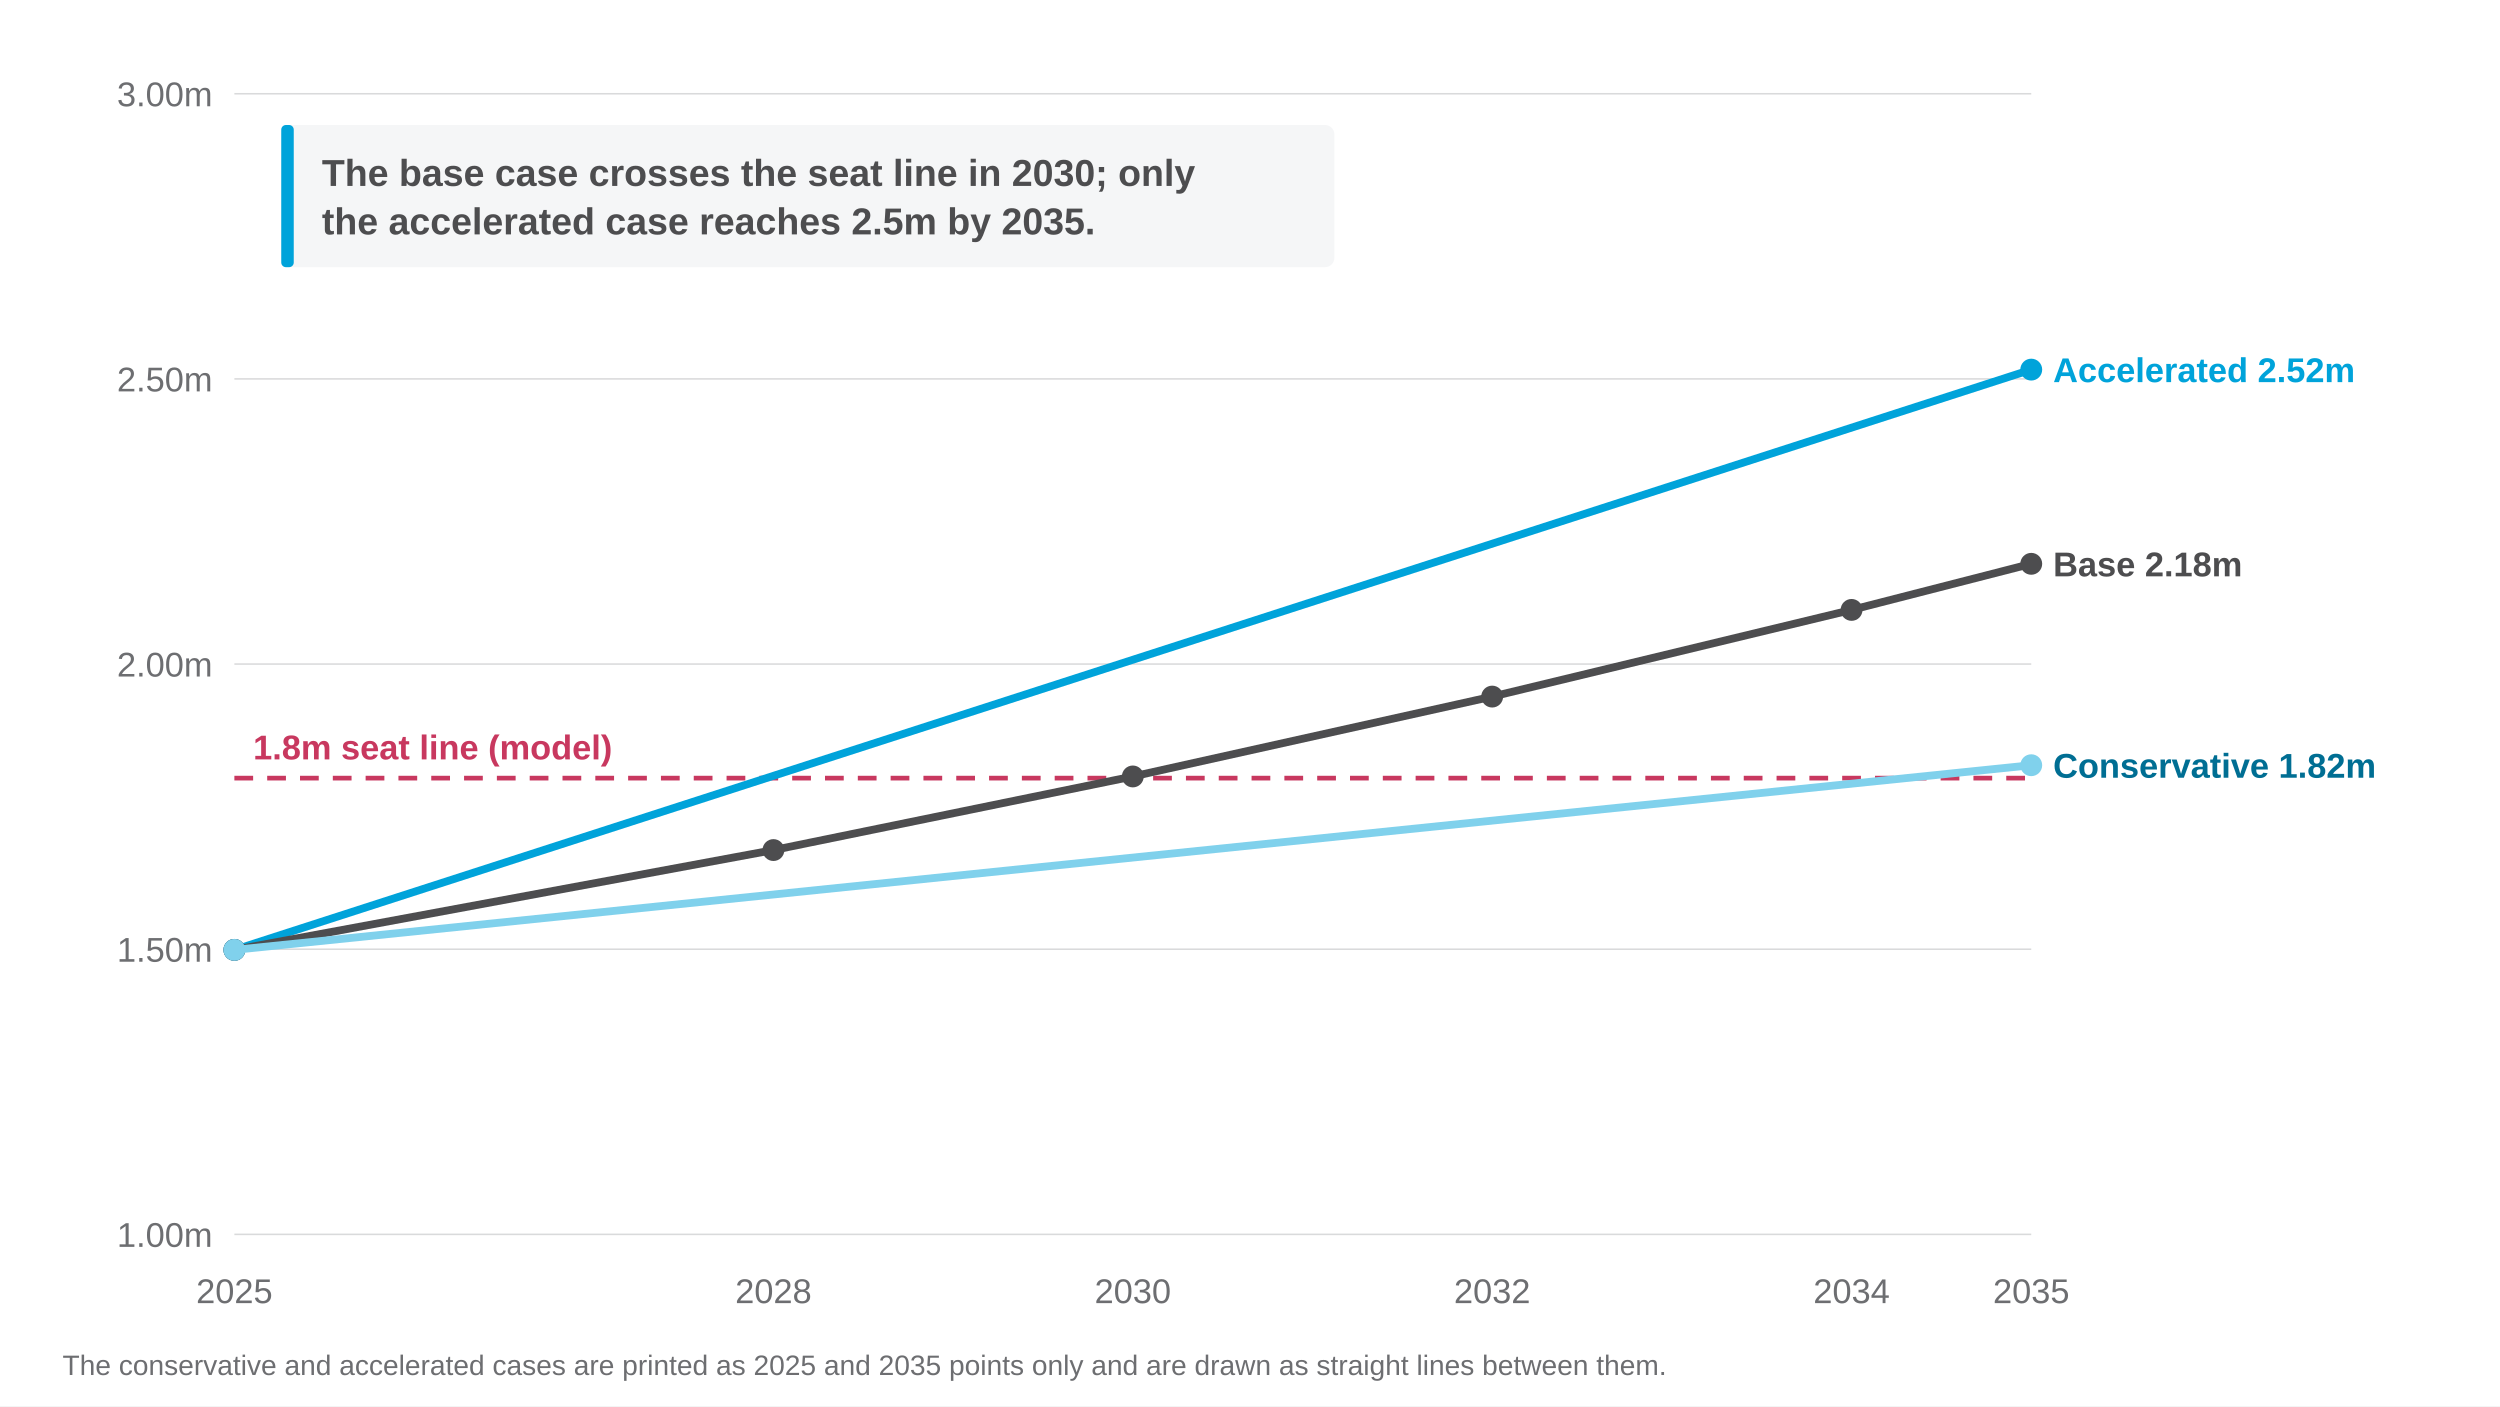
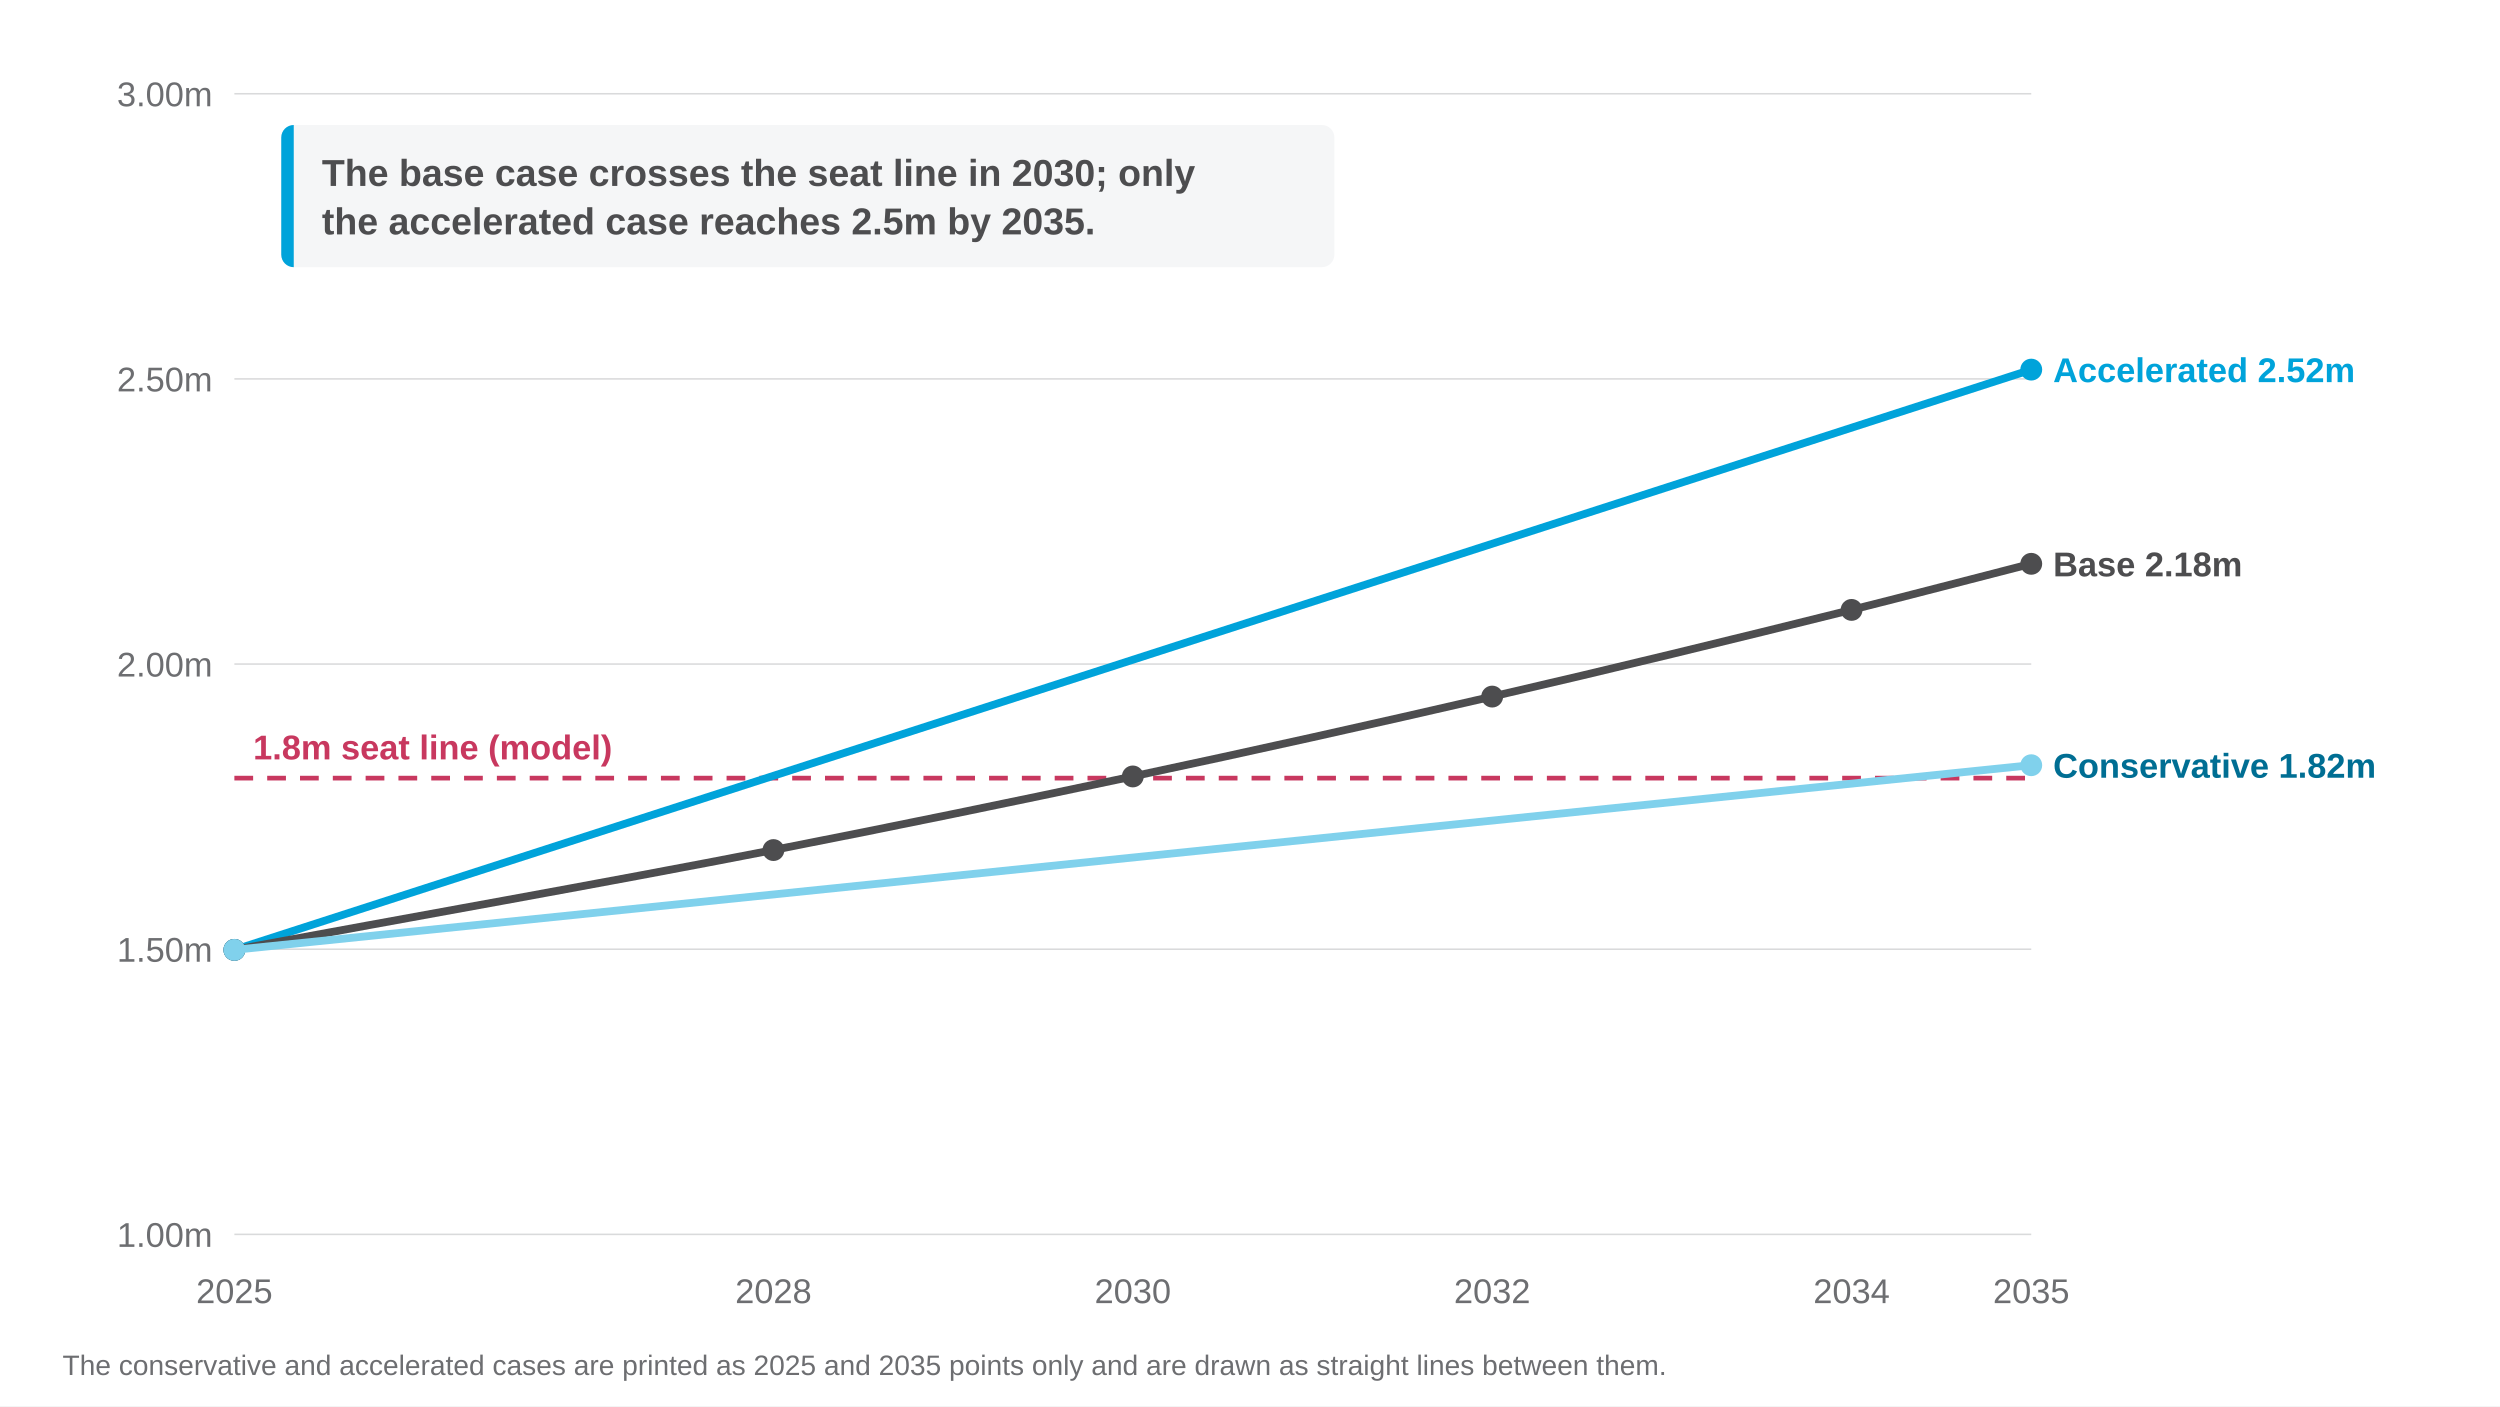
<svg xmlns="http://www.w3.org/2000/svg" viewBox="0 0 1600 900" width="1600" height="900" font-family="Arial, Helvetica, sans-serif">
  <rect width="1600" height="900" fill="#ffffff" />
  <line x1="150" y1="790" x2="1300" y2="790" stroke="#D9DADB" stroke-width="1" />
  <text x="136" y="798" text-anchor="end" font-size="22" fill="#6D6E71">1.00m</text>
  <line x1="150" y1="607.5" x2="1300" y2="607.5" stroke="#D9DADB" stroke-width="1" />
  <text x="136" y="615.5" text-anchor="end" font-size="22" fill="#6D6E71">1.50m</text>
  <line x1="150" y1="425" x2="1300" y2="425" stroke="#D9DADB" stroke-width="1" />
  <text x="136" y="433" text-anchor="end" font-size="22" fill="#6D6E71">2.00m</text>
  <line x1="150" y1="242.5" x2="1300" y2="242.5" stroke="#D9DADB" stroke-width="1" />
  <text x="136" y="250.5" text-anchor="end" font-size="22" fill="#6D6E71">2.50m</text>
  <line x1="150" y1="60" x2="1300" y2="60" stroke="#D9DADB" stroke-width="1" />
  <text x="136" y="68" text-anchor="end" font-size="22" fill="#6D6E71">3.00m</text>
  <text x="150" y="834" text-anchor="middle" font-size="22" fill="#6D6E71">2025</text>
  <text x="495" y="834" text-anchor="middle" font-size="22" fill="#6D6E71">2028</text>
  <text x="725" y="834" text-anchor="middle" font-size="22" fill="#6D6E71">2030</text>
  <text x="955" y="834" text-anchor="middle" font-size="22" fill="#6D6E71">2032</text>
  <text x="1185" y="834" text-anchor="middle" font-size="22" fill="#6D6E71">2034</text>
  <text x="1300" y="834" text-anchor="middle" font-size="22" fill="#6D6E71">2035</text>
  <line x1="150" y1="498" x2="1300" y2="498" stroke="#C8385F" stroke-width="3" stroke-dasharray="12 9" />
  <text x="162" y="486" font-size="22" font-weight="700" fill="#C8385F">1.8m seat line (model)</text>
-   <polyline fill="none" stroke="#00A3DA" stroke-width="5" stroke-linejoin="round" stroke-linecap="round" points="150,607.927 1300,236.557" />
+   <path fill="none" stroke="#00A3DA" stroke-width="5" stroke-linejoin="round" stroke-linecap="round" d="M150,607.9 L1300,236.6" />
  <circle cx="150" cy="607.927" r="7" fill="#00A3DA" />
  <circle cx="1300" cy="236.557" r="7" fill="#00A3DA" />
  <text x="1314" y="244.557" font-size="22" font-weight="700" fill="#00A3DA">Accelerated 2.52m</text>
-   <polyline fill="none" stroke="#4D4D4F" stroke-width="5" stroke-linejoin="round" stroke-linecap="round" points="150,607.927 495,544.043 725,496.931 955,445.818 1185,390.34 1300,360.841" />
+   <path fill="none" stroke="#4D4D4F" stroke-width="5" stroke-linejoin="round" stroke-linecap="round" d="M150,607.9 C265.0,586.6 380.0,566.4 495,544 C571.7,529.0 648.3,513.2 725,496.9 C801.7,480.6 878.3,463.5 955,445.8 C1031.7,428.1 1108.3,409.4 1185,390.3 C1223.3,380.7 1261.7,370.6 1300,360.8" />
  <circle cx="150" cy="607.927" r="7" fill="#4D4D4F" />
  <circle cx="495" cy="544.043" r="7" fill="#4D4D4F" />
  <circle cx="725" cy="496.931" r="7" fill="#4D4D4F" />
  <circle cx="955" cy="445.818" r="7" fill="#4D4D4F" />
  <circle cx="1185" cy="390.34" r="7" fill="#4D4D4F" />
  <circle cx="1300" cy="360.841" r="7" fill="#4D4D4F" />
  <text x="1314" y="368.841" font-size="22" font-weight="700" fill="#4D4D4F">Base 2.18m</text>
-   <polyline fill="none" stroke="#80D1EC" stroke-width="5" stroke-linejoin="round" stroke-linecap="round" points="150,607.927 1300,489.739" />
+   <path fill="none" stroke="#80D1EC" stroke-width="5" stroke-linejoin="round" stroke-linecap="round" d="M150,607.9 L1300,489.7" />
  <circle cx="150" cy="607.927" r="7" fill="#80D1EC" />
  <circle cx="1300" cy="489.739" r="7" fill="#80D1EC" />
  <text x="1314" y="497.739" font-size="22" font-weight="700" fill="#006E93">Conservative 1.82m</text>
  <text x="40" y="880" font-size="18" fill="#6D6E71">The conservative and accelerated cases are printed as 2025 and 2035 points only and are drawn as straight lines between them.</text>
  <g class="callout">
-     <rect x="180" y="80" width="674" height="91" rx="6" fill="#F5F6F7" />
-     <rect x="180" y="80" width="8" height="91" rx="3" fill="#00A3DA" />
+     <clipPath id="co6">
+       <rect x="180" y="80" width="674" height="91" rx="8" />
+     </clipPath>
+     <rect x="180" y="80" width="674" height="91" rx="8" fill="#F5F6F7" />
+     <rect x="180" y="80" width="8" height="91" fill="#00A3DA" clip-path="url(#co6)" />
    <text x="206" y="119" font-size="24" font-weight="700" fill="#4D4D4F">The base case crosses the seat line in 2030; only</text>
    <text x="206" y="150" font-size="24" font-weight="700" fill="#4D4D4F">the accelerated case reaches 2.5m by 2035.</text>
  </g>
</svg>
